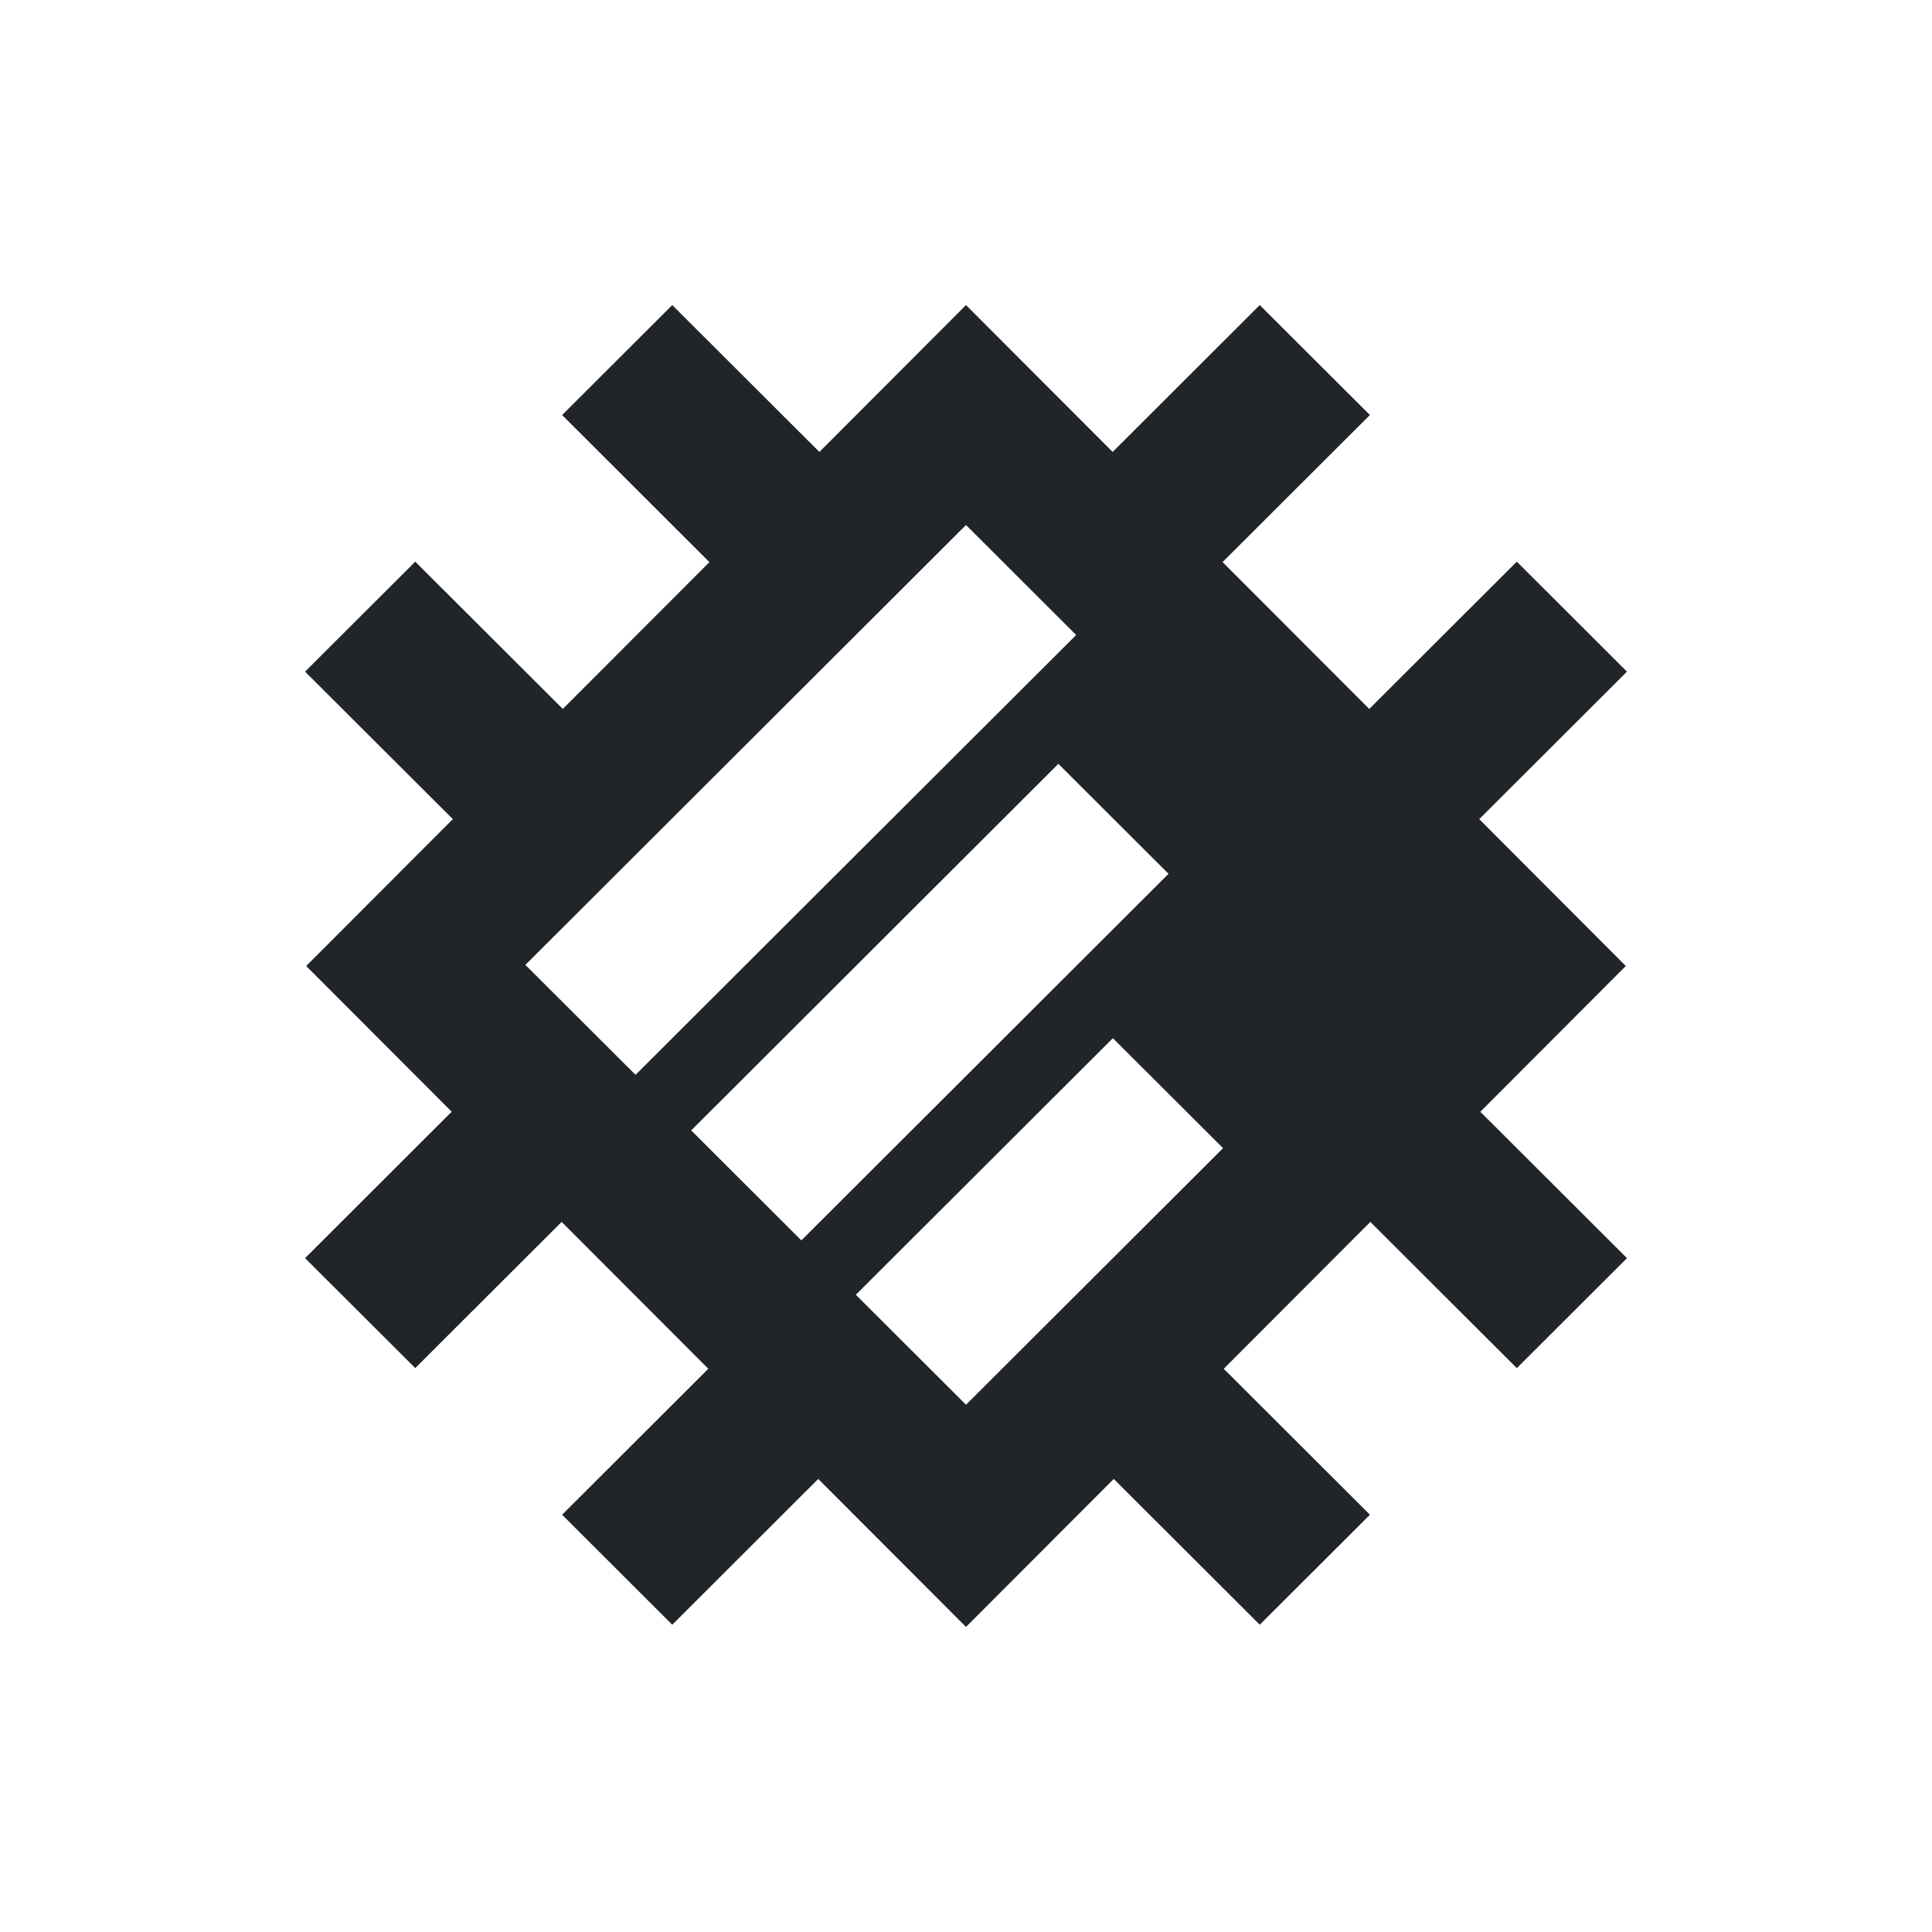
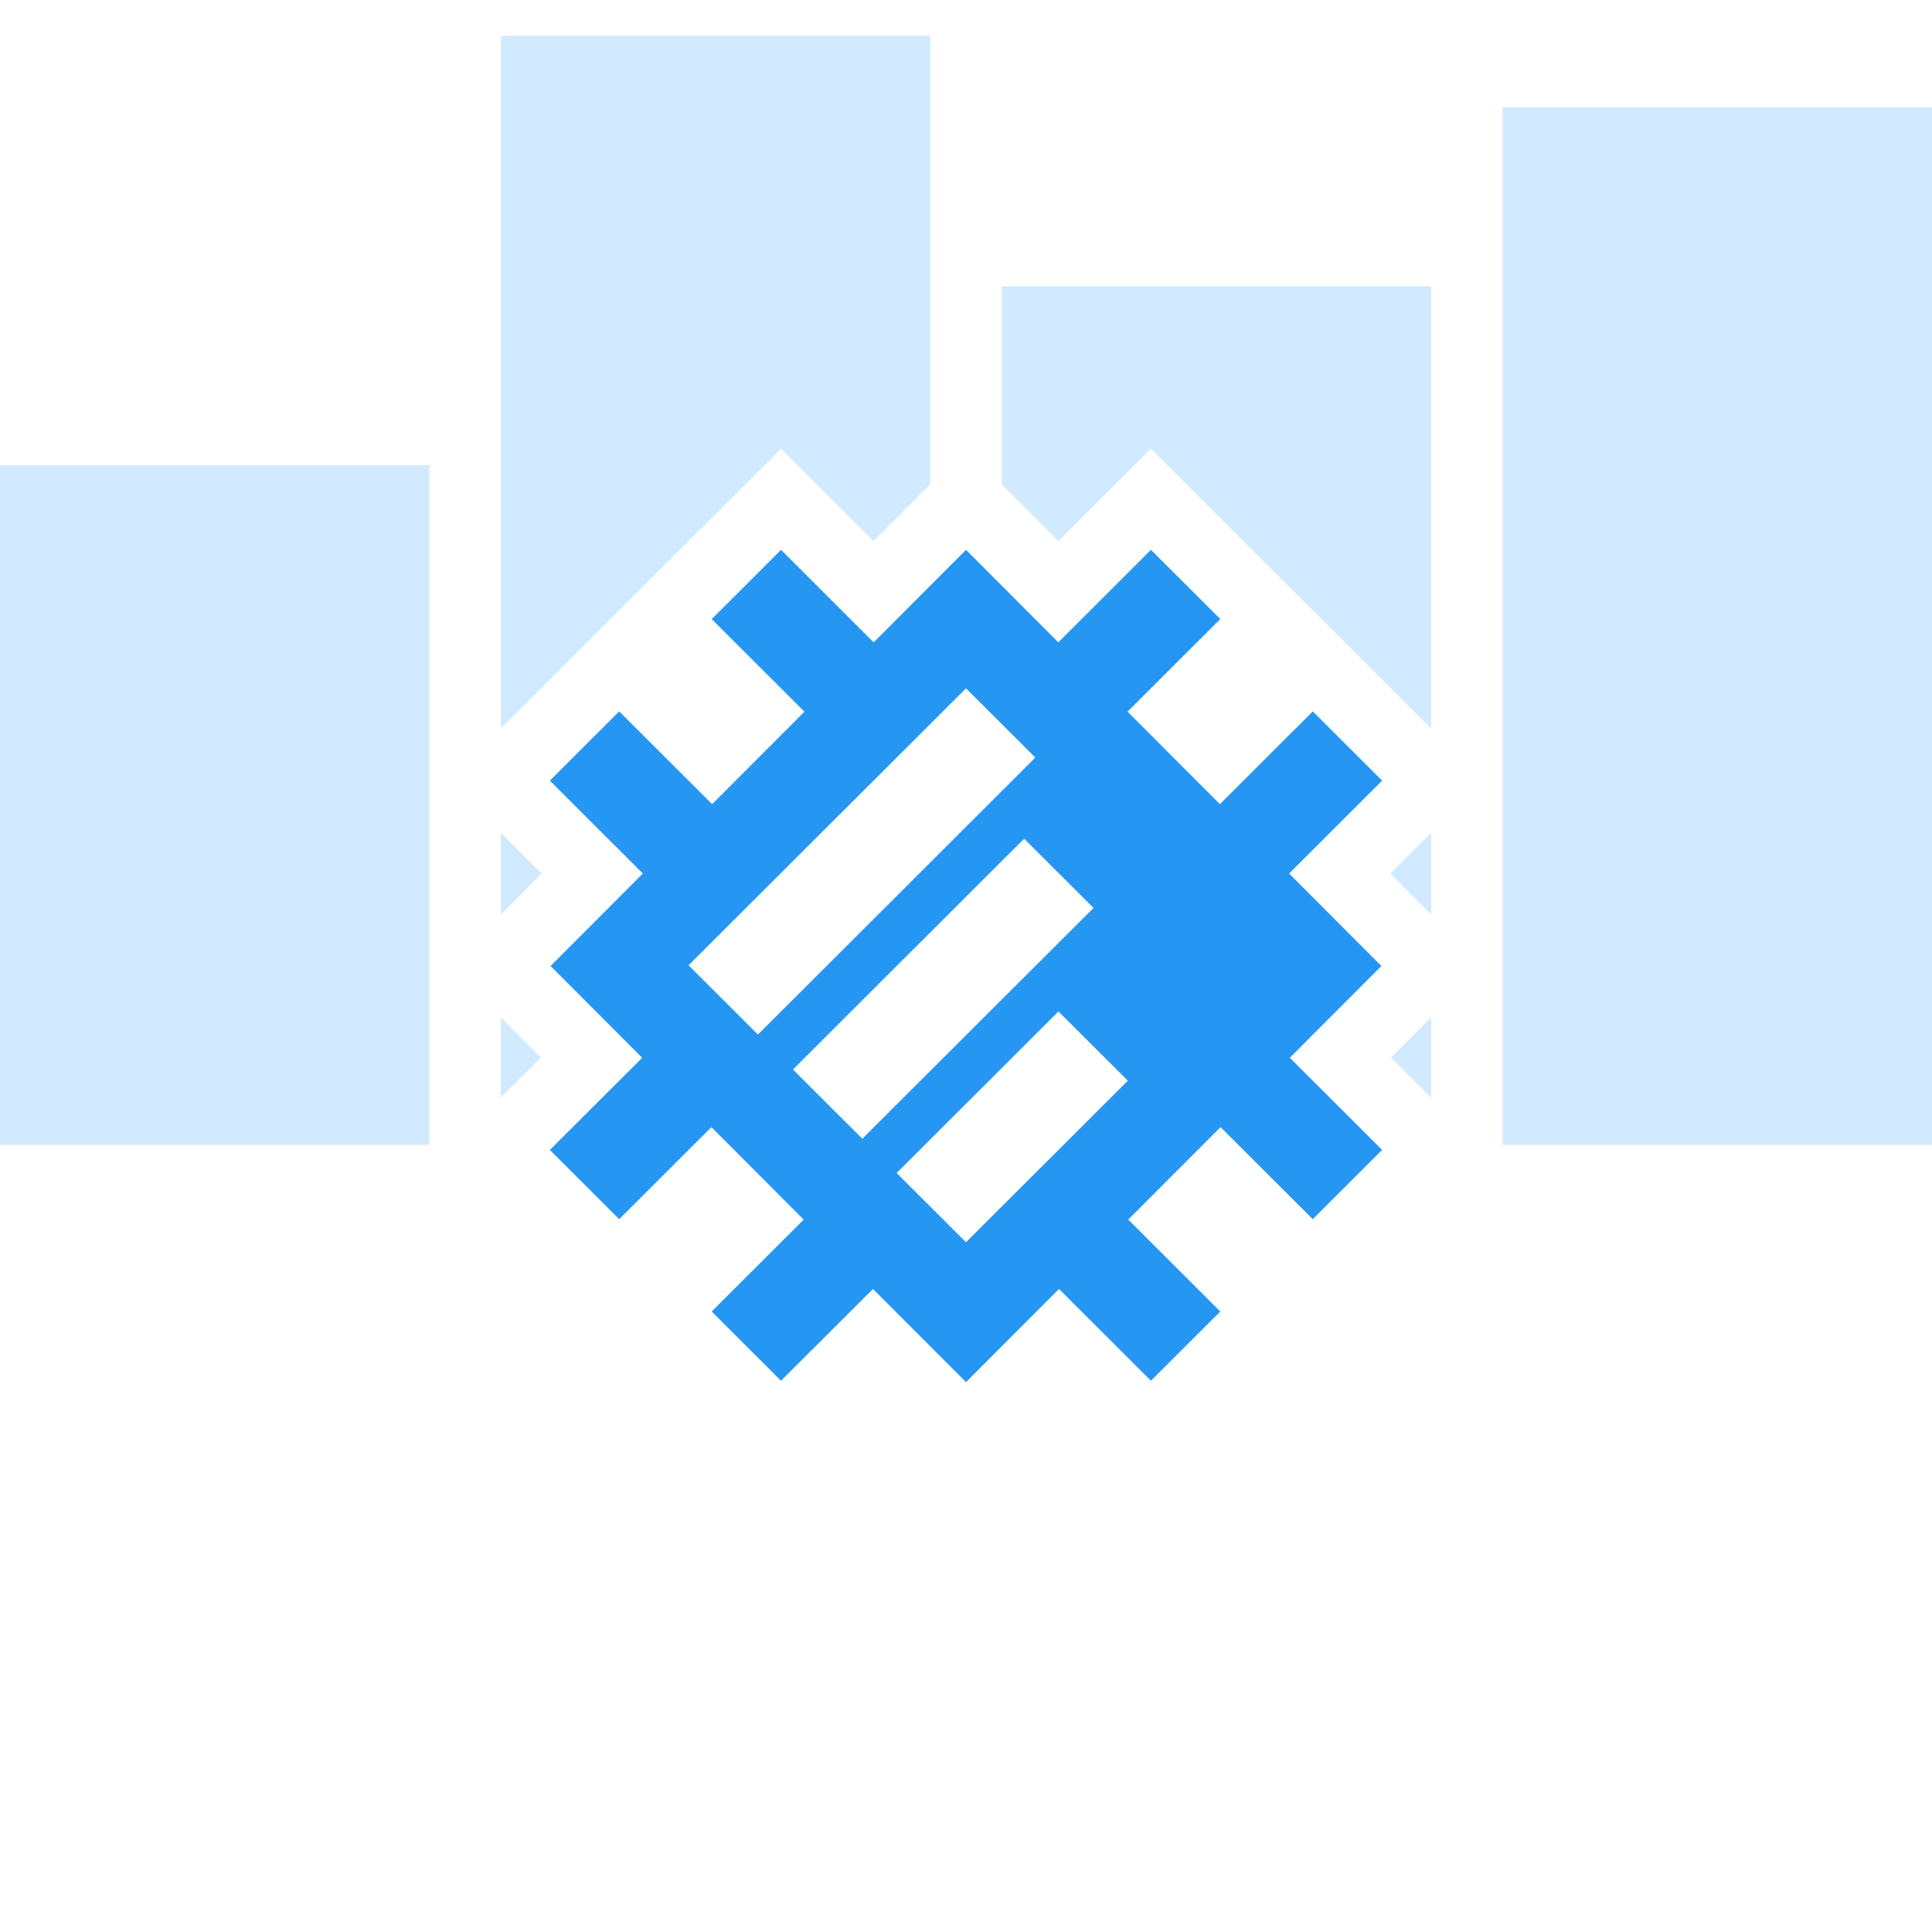
- <svg xmlns="http://www.w3.org/2000/svg" width="42" height="42" viewBox="0 0 42 42" fill="none">
-   <path fill-rule="evenodd" clip-rule="evenodd" d="M27.386 6.632L29.781 9.022L26.578 12.219L29.766 15.412L32.974 12.21L35.369 14.601L32.157 17.807L35.344 21L32.181 24.169L35.369 27.351L32.974 29.742L29.79 26.563L26.603 29.756L29.781 32.929L27.386 35.32L24.212 32.151L21 35.368L17.788 32.151L14.614 35.32L12.22 32.929L15.398 29.756L12.21 26.563L9.027 29.741L6.632 27.351L9.819 24.168L6.656 21L9.844 17.807L6.632 14.601L9.027 12.21L12.235 15.412L15.422 12.22L12.22 9.023L14.614 6.632L17.813 9.825L21 6.632L24.188 9.825L27.386 6.632ZM21 11.413L23.395 13.804L13.816 23.366L11.421 20.976L21 11.413ZM23.008 16.605L25.403 18.996L17.421 26.965L15.026 24.574L23.008 16.605ZM26.588 24.96L24.193 22.569L18.605 28.147L21 30.538L26.588 24.96Z" fill="#212529" />
+ <svg xmlns="http://www.w3.org/2000/svg" width="54" height="54" viewBox="0 0 54 54" fill="none">
+   <path fill-rule="evenodd" clip-rule="evenodd" d="M14 1H26V13.538L24.417 15.124L21.83 12.542L14 20.359V1ZM14 23.279V25.559L15.14 24.417L14 23.279ZM14 28.44V30.68L15.12 29.562L14 28.44ZM40 30.681V28.439L38.879 29.562L40 30.681ZM40 25.56V23.279L38.859 24.417L40 25.56ZM40 20.36V8H28V13.539L29.582 15.124L32.169 12.542L36.938 17.303L40 20.36ZM54 3H42V32H54V3ZM0 13H12V32H0V13Z" fill="#D1EAFF" />
+   <path fill-rule="evenodd" clip-rule="evenodd" d="M32.169 15.368L34.108 17.303L31.515 19.892L34.096 22.476L36.693 19.884L38.631 21.819L36.031 24.415L38.611 27L36.051 29.565L38.631 32.141L36.693 34.076L34.115 31.503L31.535 34.088L34.108 36.657L32.169 38.592L29.6 36.027L27 38.631L24.4 36.027L21.83 38.592L19.892 36.657L22.464 34.088L19.884 31.503L17.307 34.076L15.368 32.141L17.949 29.565L15.388 27L17.968 24.415L15.368 21.819L17.307 19.884L19.904 22.476L22.484 19.892L19.892 17.304L21.83 15.368L24.419 17.953L27 15.368L29.58 17.953L32.169 15.368ZM27 19.239L28.938 21.174L21.184 28.915L19.245 26.98L27 19.239ZM28.625 23.442L30.564 25.377L24.102 31.828L22.163 29.893L28.625 23.442ZM31.523 30.205L29.584 28.27L25.061 32.786L27 34.721L31.523 30.205Z" fill="#2696F3" />
</svg>
